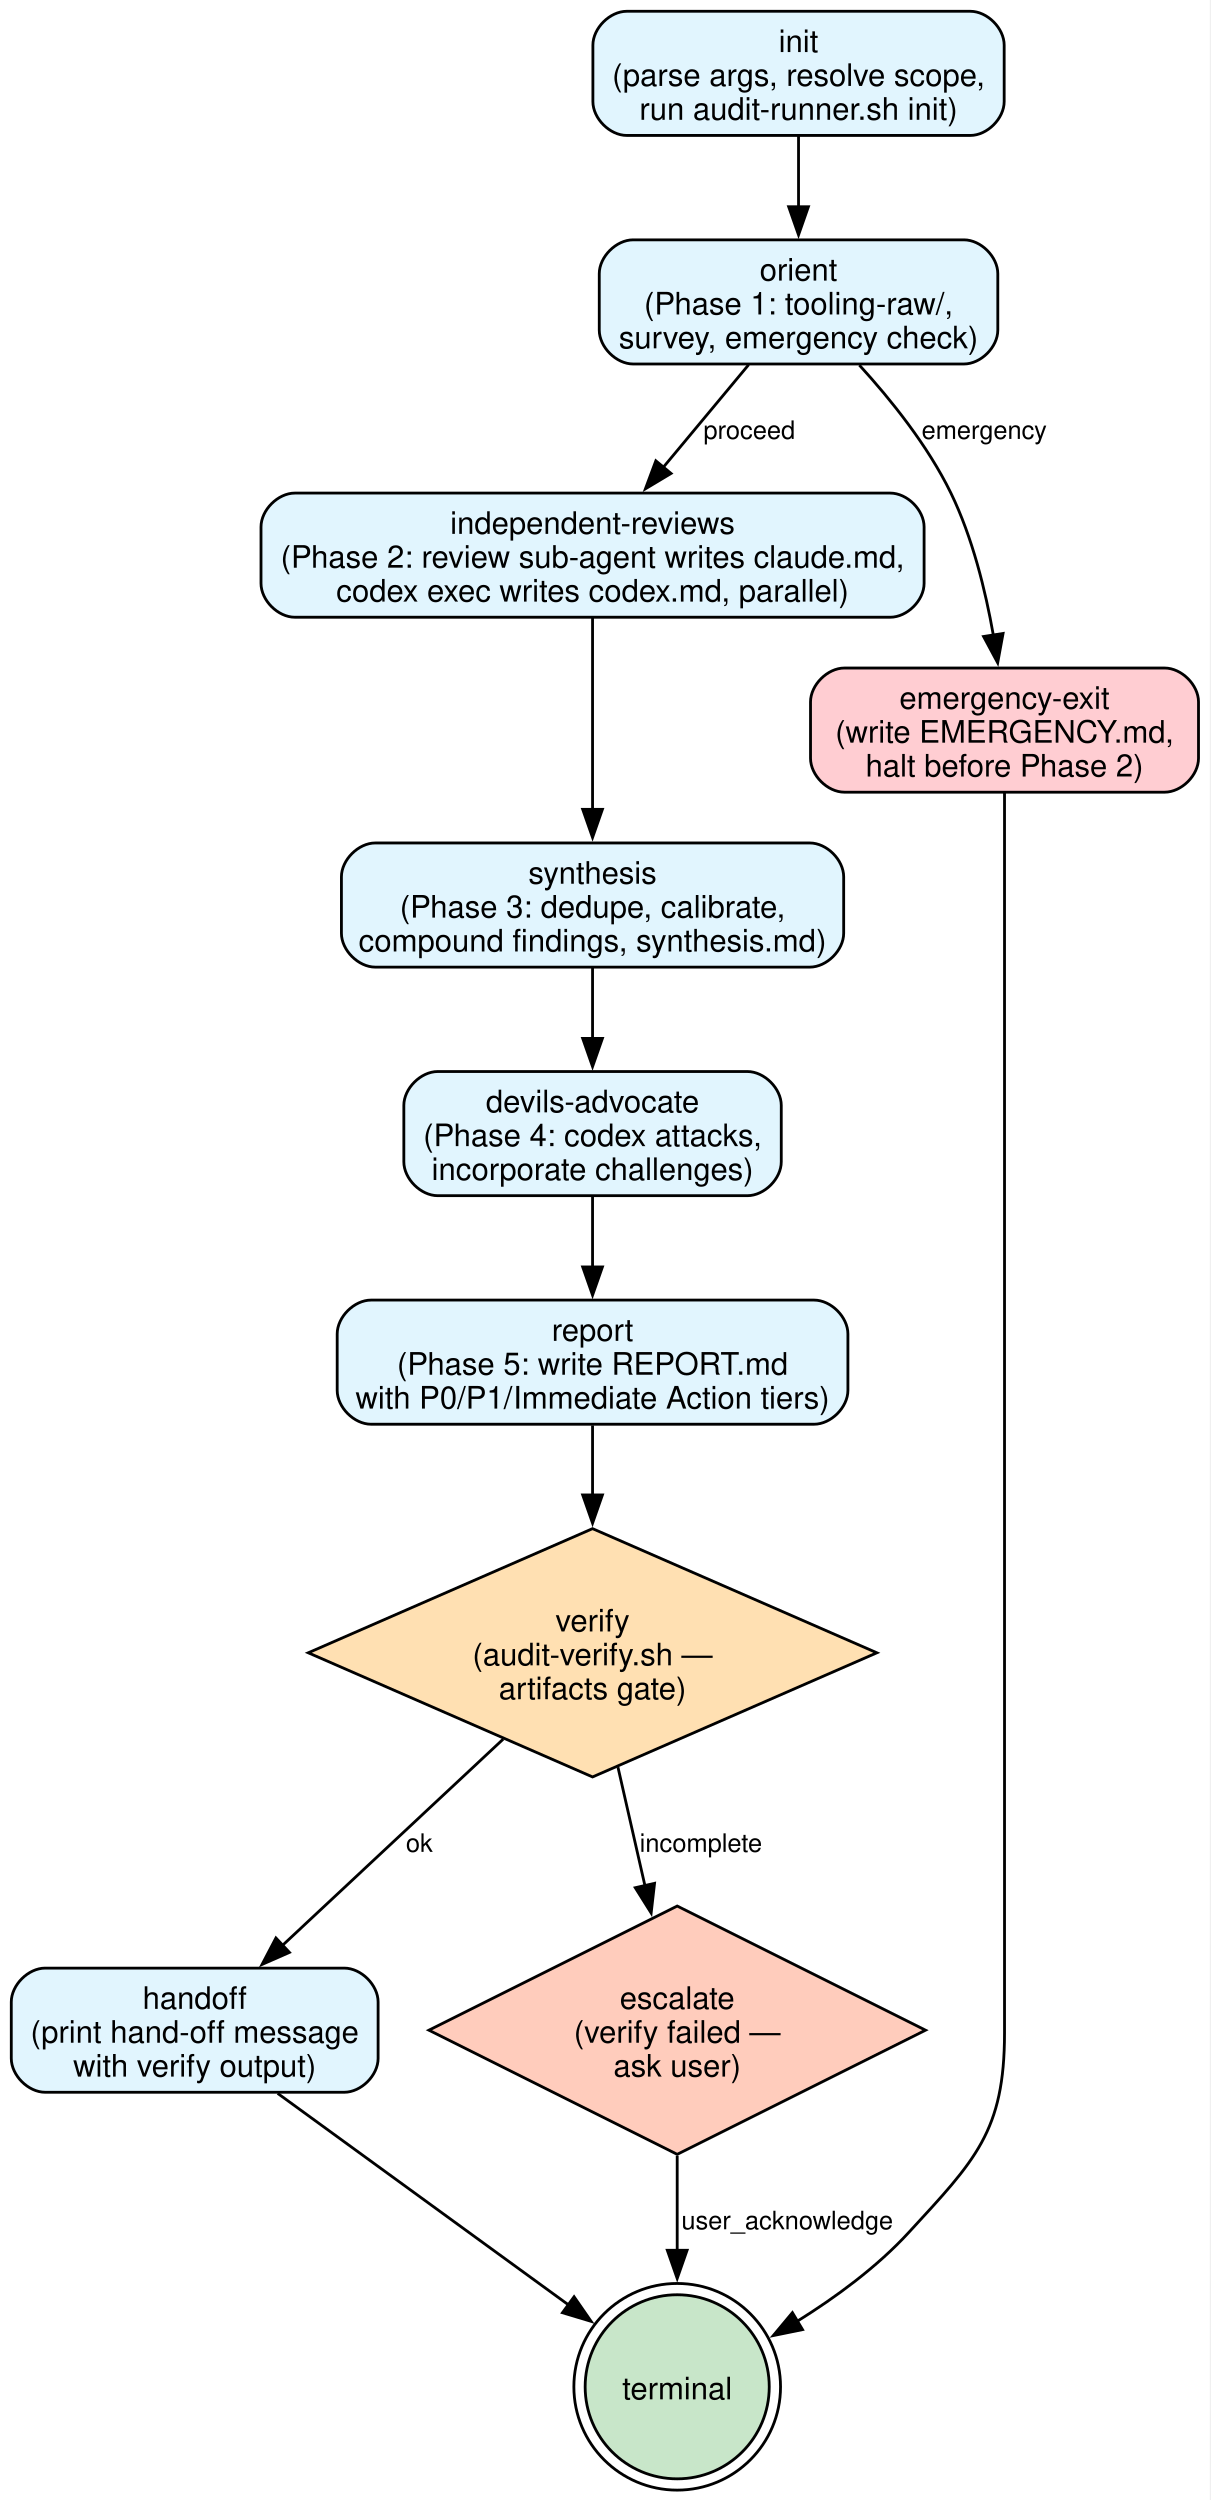
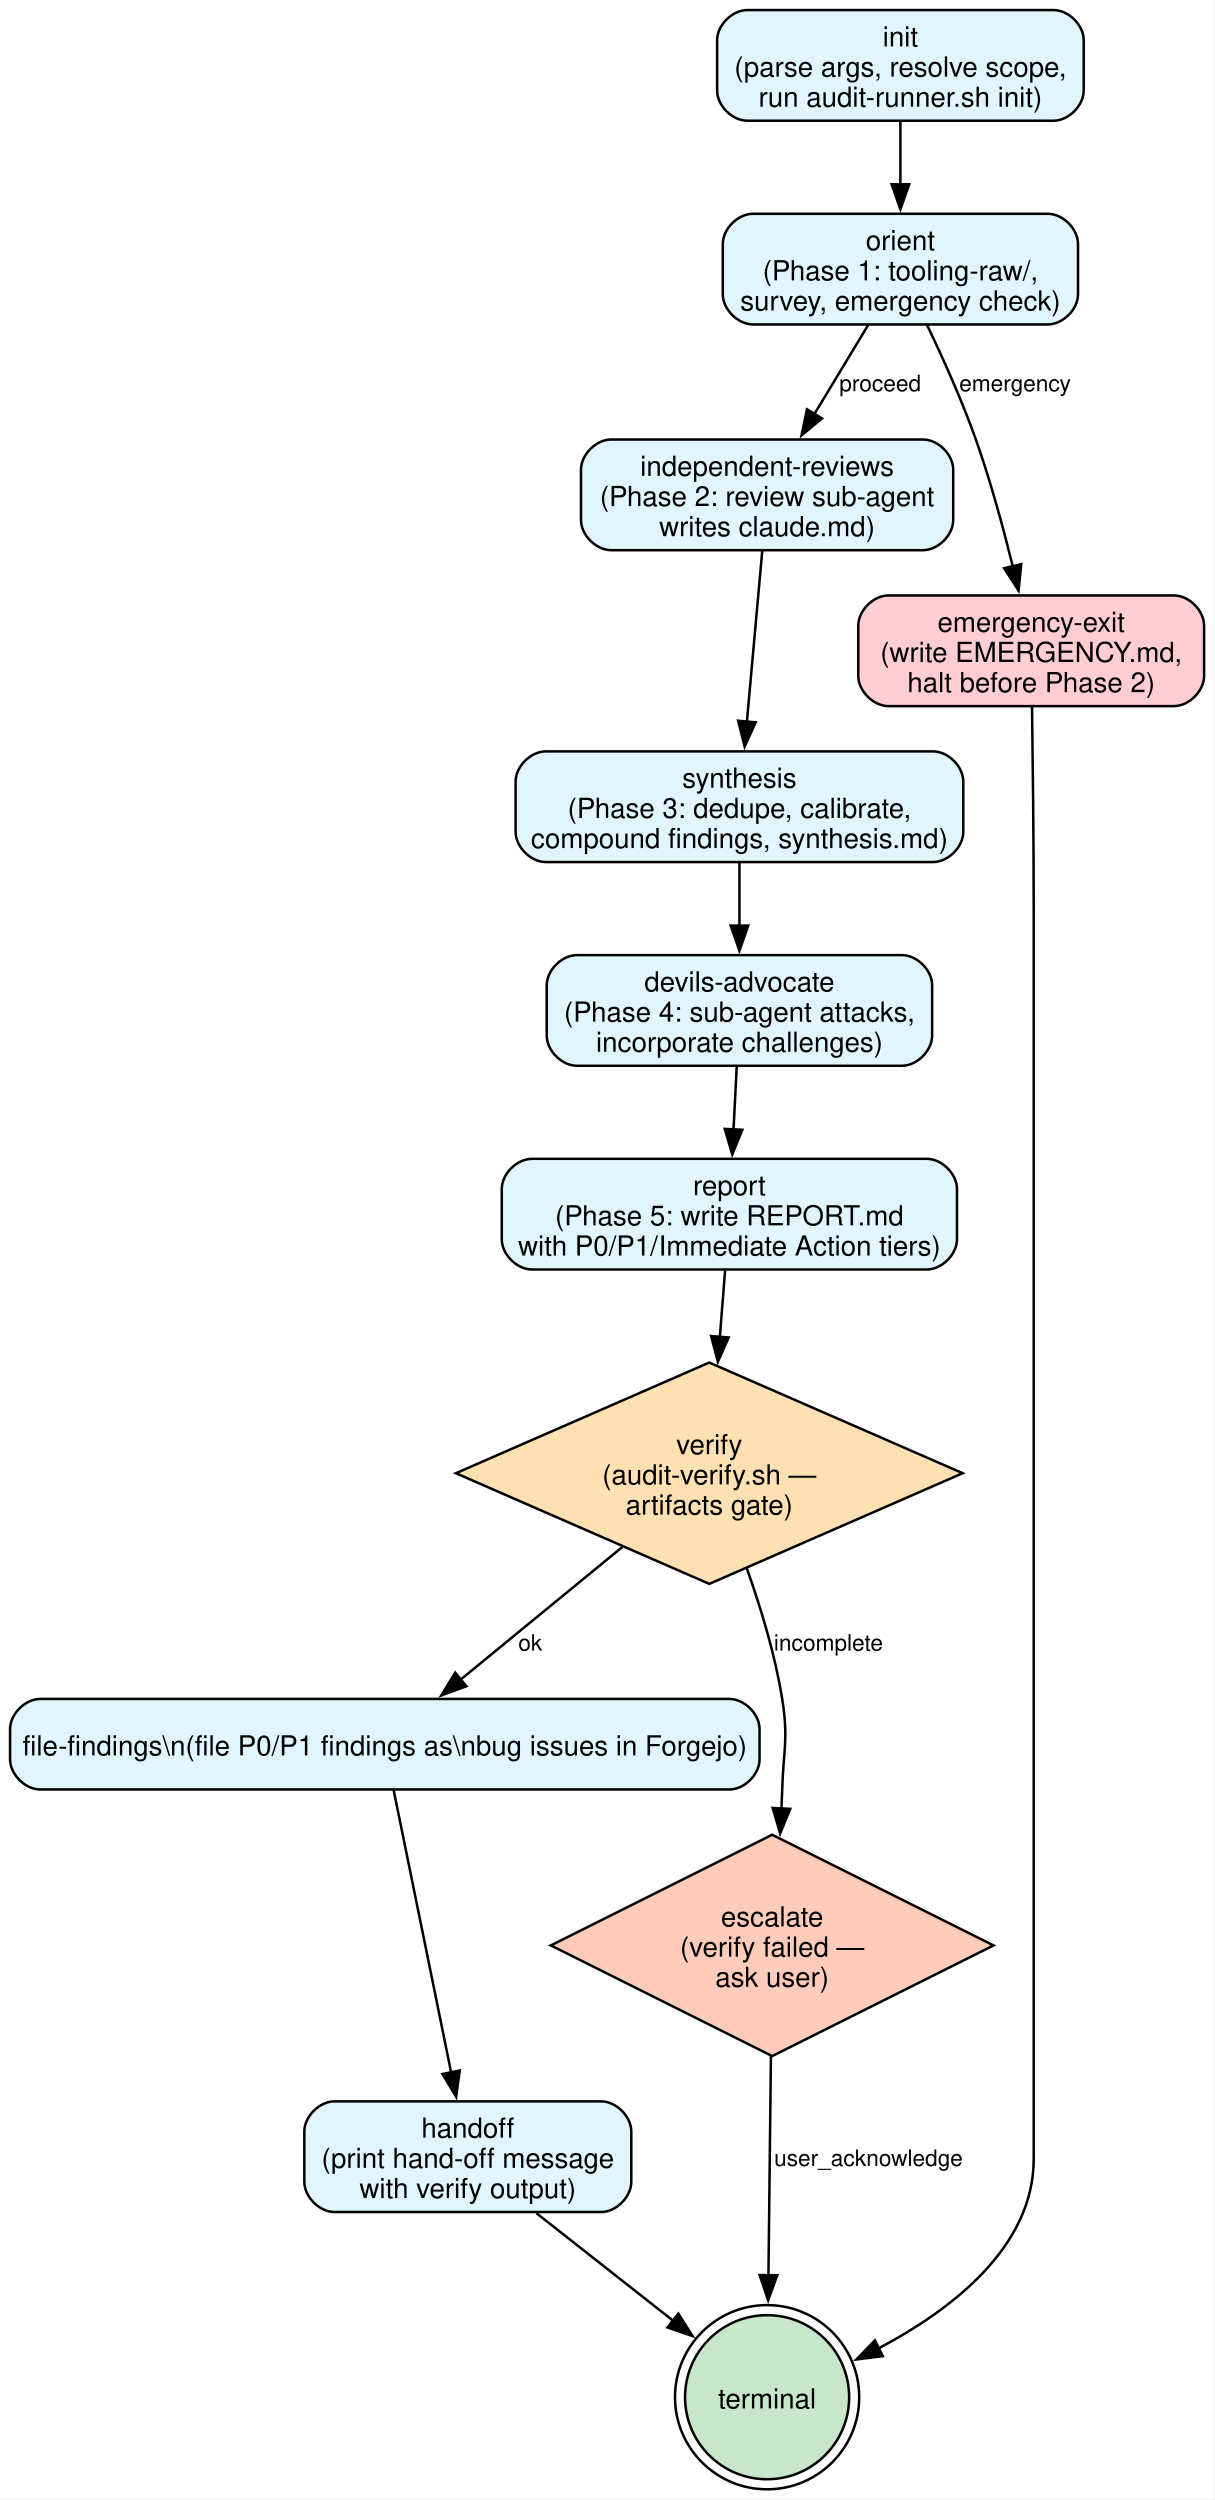
- <svg xmlns="http://www.w3.org/2000/svg" width="429pt" height="886pt" viewBox="0.00 0.00 429.00 886.00">
-   <g id="graph0" class="graph" transform="scale(1 1) rotate(0) translate(4 882.5)">
-     <polygon fill="white" stroke="none" points="-4,4 -4,-882.5 424.75,-882.5 424.75,4 -4,4" />
+ <svg xmlns="http://www.w3.org/2000/svg" width="483pt" height="994pt" viewBox="0.00 0.00 483.00 994.00">
+   <g id="graph0" class="graph" transform="scale(1 1) rotate(0) translate(4 989.75)">
+     <polygon fill="white" stroke="none" points="-4,4 -4,-989.75 478.75,-989.75 478.75,4 -4,4" />
    <g id="node1" class="node">
-       <path fill="#e1f5fe" stroke="black" d="M339.88,-878.5C339.88,-878.5 218.12,-878.5 218.12,-878.5 212.12,-878.5 206.12,-872.5 206.12,-866.5 206.12,-866.5 206.12,-846.5 206.12,-846.5 206.12,-840.5 212.12,-834.5 218.12,-834.5 218.12,-834.5 339.88,-834.5 339.88,-834.5 345.88,-834.5 351.88,-840.5 351.88,-846.5 351.88,-846.5 351.88,-866.5 351.88,-866.5 351.88,-872.5 345.88,-878.5 339.88,-878.5" />
-       <text xml:space="preserve" text-anchor="middle" x="279" y="-864.05" font-family="Helvetica,sans-Serif" font-size="11.00">init</text>
-       <text xml:space="preserve" text-anchor="middle" x="279" y="-852.05" font-family="Helvetica,sans-Serif" font-size="11.00">(parse args, resolve scope,</text>
-       <text xml:space="preserve" text-anchor="middle" x="279" y="-840.05" font-family="Helvetica,sans-Serif" font-size="11.00">run audit-runner.sh init)</text>
+       <path fill="#e1f5fe" stroke="black" d="M414.88,-985.75C414.88,-985.75 293.12,-985.75 293.12,-985.75 287.12,-985.75 281.12,-979.75 281.12,-973.75 281.12,-973.75 281.12,-953.75 281.12,-953.75 281.12,-947.75 287.12,-941.75 293.12,-941.75 293.12,-941.75 414.88,-941.75 414.88,-941.75 420.88,-941.75 426.88,-947.75 426.88,-953.75 426.88,-953.75 426.88,-973.75 426.88,-973.75 426.88,-979.75 420.88,-985.75 414.88,-985.75" />
+       <text xml:space="preserve" text-anchor="middle" x="354" y="-971.3" font-family="Helvetica,sans-Serif" font-size="11.00">init</text>
+       <text xml:space="preserve" text-anchor="middle" x="354" y="-959.3" font-family="Helvetica,sans-Serif" font-size="11.00">(parse args, resolve scope,</text>
+       <text xml:space="preserve" text-anchor="middle" x="354" y="-947.3" font-family="Helvetica,sans-Serif" font-size="11.00">run audit-runner.sh init)</text>
    </g>
    <g id="node2" class="node">
-       <path fill="#e1f5fe" stroke="black" d="M337.62,-797.5C337.62,-797.5 220.38,-797.5 220.38,-797.5 214.38,-797.5 208.38,-791.5 208.38,-785.5 208.38,-785.5 208.38,-765.5 208.38,-765.5 208.38,-759.5 214.38,-753.5 220.38,-753.5 220.38,-753.5 337.62,-753.5 337.62,-753.5 343.62,-753.5 349.62,-759.5 349.62,-765.5 349.62,-765.5 349.62,-785.5 349.62,-785.5 349.62,-791.5 343.62,-797.5 337.62,-797.5" />
-       <text xml:space="preserve" text-anchor="middle" x="279" y="-783.05" font-family="Helvetica,sans-Serif" font-size="11.00">orient</text>
-       <text xml:space="preserve" text-anchor="middle" x="279" y="-771.05" font-family="Helvetica,sans-Serif" font-size="11.00">(Phase 1: tooling-raw/,</text>
-       <text xml:space="preserve" text-anchor="middle" x="279" y="-759.05" font-family="Helvetica,sans-Serif" font-size="11.00">survey, emergency check)</text>
+       <path fill="#e1f5fe" stroke="black" d="M412.62,-904.75C412.62,-904.75 295.38,-904.75 295.38,-904.75 289.38,-904.75 283.38,-898.75 283.38,-892.75 283.38,-892.75 283.38,-872.75 283.38,-872.75 283.38,-866.75 289.38,-860.75 295.38,-860.75 295.38,-860.75 412.62,-860.75 412.62,-860.75 418.62,-860.75 424.62,-866.75 424.62,-872.75 424.62,-872.75 424.62,-892.75 424.62,-892.75 424.62,-898.75 418.62,-904.75 412.62,-904.75" />
+       <text xml:space="preserve" text-anchor="middle" x="354" y="-890.3" font-family="Helvetica,sans-Serif" font-size="11.00">orient</text>
+       <text xml:space="preserve" text-anchor="middle" x="354" y="-878.3" font-family="Helvetica,sans-Serif" font-size="11.00">(Phase 1: tooling-raw/,</text>
+       <text xml:space="preserve" text-anchor="middle" x="354" y="-866.3" font-family="Helvetica,sans-Serif" font-size="11.00">survey, emergency check)</text>
    </g>
    <g id="edge1" class="edge">
-       <path fill="none" stroke="black" d="M279,-834.32C279,-826.53 279,-817.52 279,-808.96" />
-       <polygon fill="black" stroke="black" points="282.5,-809.24 279,-799.24 275.5,-809.24 282.5,-809.24" />
+       <path fill="none" stroke="black" d="M354,-941.57C354,-933.78 354,-924.77 354,-916.21" />
+       <polygon fill="black" stroke="black" points="357.5,-916.49 354,-906.49 350.5,-916.49 357.5,-916.49" />
    </g>
    <g id="node3" class="node">
-       <path fill="#e1f5fe" stroke="black" d="M311.5,-707.75C311.5,-707.75 100.5,-707.75 100.5,-707.75 94.5,-707.75 88.5,-701.75 88.5,-695.75 88.5,-695.75 88.5,-675.75 88.5,-675.75 88.5,-669.75 94.5,-663.75 100.5,-663.75 100.5,-663.75 311.5,-663.75 311.5,-663.75 317.5,-663.75 323.5,-669.75 323.5,-675.75 323.5,-675.75 323.5,-695.75 323.5,-695.75 323.5,-701.75 317.5,-707.75 311.5,-707.75" />
-       <text xml:space="preserve" text-anchor="middle" x="206" y="-693.3" font-family="Helvetica,sans-Serif" font-size="11.00">independent-reviews</text>
-       <text xml:space="preserve" text-anchor="middle" x="206" y="-681.3" font-family="Helvetica,sans-Serif" font-size="11.00">(Phase 2: review sub-agent writes claude.md,</text>
-       <text xml:space="preserve" text-anchor="middle" x="206" y="-669.3" font-family="Helvetica,sans-Serif" font-size="11.00">codex exec writes codex.md, parallel)</text>
+       <path fill="#e1f5fe" stroke="black" d="M363,-815C363,-815 239,-815 239,-815 233,-815 227,-809 227,-803 227,-803 227,-783 227,-783 227,-777 233,-771 239,-771 239,-771 363,-771 363,-771 369,-771 375,-777 375,-783 375,-783 375,-803 375,-803 375,-809 369,-815 363,-815" />
+       <text xml:space="preserve" text-anchor="middle" x="301" y="-800.55" font-family="Helvetica,sans-Serif" font-size="11.00">independent-reviews</text>
+       <text xml:space="preserve" text-anchor="middle" x="301" y="-788.55" font-family="Helvetica,sans-Serif" font-size="11.00">(Phase 2: review sub-agent</text>
+       <text xml:space="preserve" text-anchor="middle" x="301" y="-776.55" font-family="Helvetica,sans-Serif" font-size="11.00">writes claude.md)</text>
    </g>
    <g id="edge2" class="edge">
-       <path fill="none" stroke="black" d="M261.33,-753.25C252.25,-742.34 241.03,-728.85 231.07,-716.89" />
-       <polygon fill="black" stroke="black" points="233.82,-714.71 224.73,-709.26 228.43,-719.19 233.82,-714.71" />
-       <text xml:space="preserve" text-anchor="middle" x="261.56" y="-726.95" font-family="Helvetica,sans-Serif" font-size="9.00">proceed</text>
+       <path fill="none" stroke="black" d="M341.17,-860.5C334.77,-849.91 326.91,-836.9 319.84,-825.19" />
+       <polygon fill="black" stroke="black" points="322.84,-823.39 314.68,-816.64 316.85,-827.01 322.84,-823.39" />
+       <text xml:space="preserve" text-anchor="middle" x="345.96" y="-834.2" font-family="Helvetica,sans-Serif" font-size="9.00">proceed</text>
    </g>
    <g id="node7" class="node">
-       <path fill="#ffcdd2" stroke="black" d="M408.75,-645.75C408.75,-645.75 295.25,-645.75 295.25,-645.75 289.25,-645.75 283.25,-639.75 283.25,-633.75 283.25,-633.75 283.25,-613.75 283.25,-613.75 283.25,-607.75 289.25,-601.75 295.25,-601.75 295.25,-601.75 408.75,-601.75 408.75,-601.75 414.75,-601.75 420.75,-607.75 420.75,-613.75 420.75,-613.75 420.75,-633.75 420.75,-633.75 420.75,-639.75 414.75,-645.75 408.75,-645.75" />
-       <text xml:space="preserve" text-anchor="middle" x="352" y="-631.3" font-family="Helvetica,sans-Serif" font-size="11.00">emergency-exit</text>
-       <text xml:space="preserve" text-anchor="middle" x="352" y="-619.3" font-family="Helvetica,sans-Serif" font-size="11.00">(write EMERGENCY.md,</text>
-       <text xml:space="preserve" text-anchor="middle" x="352" y="-607.3" font-family="Helvetica,sans-Serif" font-size="11.00">halt before Phase 2)</text>
+       <path fill="#ffcdd2" stroke="black" d="M462.75,-753C462.75,-753 349.25,-753 349.25,-753 343.25,-753 337.25,-747 337.25,-741 337.25,-741 337.25,-721 337.25,-721 337.25,-715 343.25,-709 349.25,-709 349.25,-709 462.75,-709 462.75,-709 468.75,-709 474.75,-715 474.75,-721 474.75,-721 474.75,-741 474.75,-741 474.75,-747 468.75,-753 462.75,-753" />
+       <text xml:space="preserve" text-anchor="middle" x="406" y="-738.55" font-family="Helvetica,sans-Serif" font-size="11.00">emergency-exit</text>
+       <text xml:space="preserve" text-anchor="middle" x="406" y="-726.55" font-family="Helvetica,sans-Serif" font-size="11.00">(write EMERGENCY.md,</text>
+       <text xml:space="preserve" text-anchor="middle" x="406" y="-714.55" font-family="Helvetica,sans-Serif" font-size="11.00">halt before Phase 2)</text>
    </g>
    <g id="edge3" class="edge">
-       <path fill="none" stroke="black" d="M300.55,-753.11C311.79,-740.81 324.85,-724.5 333,-707.75 340.62,-692.07 345.26,-673.22 348.03,-657.45" />
-       <polygon fill="black" stroke="black" points="351.49,-658.01 349.58,-647.59 344.57,-656.92 351.49,-658.01" />
-       <text xml:space="preserve" text-anchor="middle" x="344.81" y="-726.95" font-family="Helvetica,sans-Serif" font-size="9.00">emergency</text>
+       <path fill="none" stroke="black" d="M364.64,-860.47C370.83,-847.53 378.48,-830.56 384,-815 389.8,-798.65 394.87,-780.02 398.68,-764.55" />
+       <polygon fill="black" stroke="black" points="402.06,-765.45 400.98,-754.91 395.25,-763.82 402.06,-765.45" />
+       <text xml:space="preserve" text-anchor="middle" x="399.58" y="-834.2" font-family="Helvetica,sans-Serif" font-size="9.00">emergency</text>
    </g>
    <g id="node4" class="node">
-       <path fill="#e1f5fe" stroke="black" d="M283,-583.75C283,-583.75 129,-583.75 129,-583.75 123,-583.75 117,-577.75 117,-571.75 117,-571.75 117,-551.75 117,-551.75 117,-545.75 123,-539.75 129,-539.75 129,-539.75 283,-539.75 283,-539.75 289,-539.75 295,-545.75 295,-551.75 295,-551.75 295,-571.75 295,-571.75 295,-577.75 289,-583.75 283,-583.75" />
-       <text xml:space="preserve" text-anchor="middle" x="206" y="-569.3" font-family="Helvetica,sans-Serif" font-size="11.00">synthesis</text>
-       <text xml:space="preserve" text-anchor="middle" x="206" y="-557.3" font-family="Helvetica,sans-Serif" font-size="11.00">(Phase 3: dedupe, calibrate,</text>
-       <text xml:space="preserve" text-anchor="middle" x="206" y="-545.3" font-family="Helvetica,sans-Serif" font-size="11.00">compound findings, synthesis.md)</text>
+       <path fill="#e1f5fe" stroke="black" d="M367,-691C367,-691 213,-691 213,-691 207,-691 201,-685 201,-679 201,-679 201,-659 201,-659 201,-653 207,-647 213,-647 213,-647 367,-647 367,-647 373,-647 379,-653 379,-659 379,-659 379,-679 379,-679 379,-685 373,-691 367,-691" />
+       <text xml:space="preserve" text-anchor="middle" x="290" y="-676.55" font-family="Helvetica,sans-Serif" font-size="11.00">synthesis</text>
+       <text xml:space="preserve" text-anchor="middle" x="290" y="-664.55" font-family="Helvetica,sans-Serif" font-size="11.00">(Phase 3: dedupe, calibrate,</text>
+       <text xml:space="preserve" text-anchor="middle" x="290" y="-652.55" font-family="Helvetica,sans-Serif" font-size="11.00">compound findings, synthesis.md)</text>
    </g>
    <g id="edge5" class="edge">
-       <path fill="none" stroke="black" d="M206,-663.49C206,-644.72 206,-617.04 206,-595.44" />
-       <polygon fill="black" stroke="black" points="209.5,-595.68 206,-585.68 202.5,-595.68 209.5,-595.68" />
+       <path fill="none" stroke="black" d="M299.08,-770.74C297.39,-751.97 294.9,-724.29 292.95,-702.69" />
+       <polygon fill="black" stroke="black" points="296.45,-702.56 292.07,-692.92 289.48,-703.19 296.45,-702.56" />
    </g>
    <g id="node5" class="node">
-       <path fill="#e1f5fe" stroke="black" d="M260.88,-502.75C260.88,-502.75 151.12,-502.75 151.12,-502.75 145.12,-502.75 139.12,-496.75 139.12,-490.75 139.12,-490.75 139.12,-470.75 139.12,-470.75 139.12,-464.75 145.12,-458.75 151.12,-458.75 151.12,-458.75 260.88,-458.75 260.88,-458.75 266.88,-458.75 272.88,-464.75 272.88,-470.75 272.88,-470.75 272.88,-490.75 272.88,-490.75 272.88,-496.75 266.88,-502.75 260.88,-502.75" />
-       <text xml:space="preserve" text-anchor="middle" x="206" y="-488.3" font-family="Helvetica,sans-Serif" font-size="11.00">devils-advocate</text>
-       <text xml:space="preserve" text-anchor="middle" x="206" y="-476.3" font-family="Helvetica,sans-Serif" font-size="11.00">(Phase 4: codex attacks,</text>
-       <text xml:space="preserve" text-anchor="middle" x="206" y="-464.3" font-family="Helvetica,sans-Serif" font-size="11.00">incorporate challenges)</text>
+       <path fill="#e1f5fe" stroke="black" d="M354.62,-610C354.62,-610 225.38,-610 225.38,-610 219.38,-610 213.38,-604 213.38,-598 213.38,-598 213.38,-578 213.38,-578 213.38,-572 219.38,-566 225.38,-566 225.38,-566 354.62,-566 354.62,-566 360.62,-566 366.62,-572 366.62,-578 366.62,-578 366.62,-598 366.62,-598 366.62,-604 360.62,-610 354.62,-610" />
+       <text xml:space="preserve" text-anchor="middle" x="290" y="-595.55" font-family="Helvetica,sans-Serif" font-size="11.00">devils-advocate</text>
+       <text xml:space="preserve" text-anchor="middle" x="290" y="-583.55" font-family="Helvetica,sans-Serif" font-size="11.00">(Phase 4: sub-agent attacks,</text>
+       <text xml:space="preserve" text-anchor="middle" x="290" y="-571.55" font-family="Helvetica,sans-Serif" font-size="11.00">incorporate challenges)</text>
    </g>
    <g id="edge6" class="edge">
-       <path fill="none" stroke="black" d="M206,-539.57C206,-531.78 206,-522.77 206,-514.21" />
-       <polygon fill="black" stroke="black" points="209.5,-514.49 206,-504.49 202.5,-514.49 209.5,-514.49" />
+       <path fill="none" stroke="black" d="M290,-646.82C290,-639.03 290,-630.02 290,-621.46" />
+       <polygon fill="black" stroke="black" points="293.5,-621.74 290,-611.74 286.5,-621.74 293.5,-621.74" />
    </g>
    <g id="node6" class="node">
-       <path fill="#e1f5fe" stroke="black" d="M284.5,-421.75C284.5,-421.75 127.5,-421.75 127.5,-421.75 121.5,-421.75 115.5,-415.75 115.5,-409.75 115.5,-409.75 115.5,-389.75 115.5,-389.75 115.5,-383.75 121.5,-377.75 127.5,-377.75 127.5,-377.75 284.5,-377.75 284.5,-377.75 290.5,-377.75 296.5,-383.75 296.5,-389.75 296.5,-389.75 296.5,-409.75 296.5,-409.75 296.5,-415.75 290.5,-421.75 284.5,-421.75" />
-       <text xml:space="preserve" text-anchor="middle" x="206" y="-407.3" font-family="Helvetica,sans-Serif" font-size="11.00">report</text>
-       <text xml:space="preserve" text-anchor="middle" x="206" y="-395.3" font-family="Helvetica,sans-Serif" font-size="11.00">(Phase 5: write REPORT.md</text>
-       <text xml:space="preserve" text-anchor="middle" x="206" y="-383.3" font-family="Helvetica,sans-Serif" font-size="11.00">with P0/P1/Immediate Action tiers)</text>
+       <path fill="#e1f5fe" stroke="black" d="M364.5,-529C364.5,-529 207.5,-529 207.5,-529 201.5,-529 195.5,-523 195.5,-517 195.5,-517 195.5,-497 195.5,-497 195.5,-491 201.5,-485 207.5,-485 207.5,-485 364.5,-485 364.5,-485 370.5,-485 376.5,-491 376.5,-497 376.5,-497 376.5,-517 376.5,-517 376.5,-523 370.5,-529 364.5,-529" />
+       <text xml:space="preserve" text-anchor="middle" x="286" y="-514.55" font-family="Helvetica,sans-Serif" font-size="11.00">report</text>
+       <text xml:space="preserve" text-anchor="middle" x="286" y="-502.55" font-family="Helvetica,sans-Serif" font-size="11.00">(Phase 5: write REPORT.md</text>
+       <text xml:space="preserve" text-anchor="middle" x="286" y="-490.55" font-family="Helvetica,sans-Serif" font-size="11.00">with P0/P1/Immediate Action tiers)</text>
    </g>
    <g id="edge7" class="edge">
-       <path fill="none" stroke="black" d="M206,-458.57C206,-450.78 206,-441.77 206,-433.21" />
-       <polygon fill="black" stroke="black" points="209.5,-433.49 206,-423.49 202.5,-433.49 209.5,-433.49" />
+       <path fill="none" stroke="black" d="M288.93,-565.82C288.53,-558.03 288.08,-549.02 287.64,-540.46" />
+       <polygon fill="black" stroke="black" points="291.15,-540.55 287.15,-530.74 284.16,-540.9 291.15,-540.55" />
+     </g>
+     <g id="node10" class="node">
+       <polygon fill="#ffe0b2" stroke="black" points="278,-448 177.25,-404 278,-360 378.75,-404 278,-448" />
+       <text xml:space="preserve" text-anchor="middle" x="278" y="-411.55" font-family="Helvetica,sans-Serif" font-size="11.00">verify</text>
+       <text xml:space="preserve" text-anchor="middle" x="278" y="-399.55" font-family="Helvetica,sans-Serif" font-size="11.00">(audit-verify.sh —</text>
+       <text xml:space="preserve" text-anchor="middle" x="278" y="-387.55" font-family="Helvetica,sans-Serif" font-size="11.00">artifacts gate)</text>
+     </g>
+     <g id="edge8" class="edge">
+       <path fill="none" stroke="black" d="M284.3,-484.58C283.68,-476.75 282.95,-467.52 282.21,-458.16" />
+       <polygon fill="black" stroke="black" points="285.71,-457.98 281.43,-448.29 278.73,-458.53 285.71,-457.98" />
+     </g>
+     <g id="node12" class="node">
+       <ellipse fill="#c8e6c9" stroke="black" cx="301" cy="-36.62" rx="32.62" ry="32.62" />
+       <ellipse fill="none" stroke="black" cx="301" cy="-36.62" rx="36.62" ry="36.62" />
+       <text xml:space="preserve" text-anchor="middle" x="301" y="-32.17" font-family="Helvetica,sans-Serif" font-size="11.00">terminal</text>
+     </g>
+     <g id="edge4" class="edge">
+       <path fill="none" stroke="black" d="M406.33,-708.72C406.62,-688.28 407,-656.53 407,-629 407,-629 407,-629 407,-131.25 407,-96.32 374.28,-71.31 345.2,-55.97" />
+       <polygon fill="black" stroke="black" points="346.99,-52.95 336.48,-51.62 343.87,-59.21 346.99,-52.95" />
+     </g>
+     <g id="node8" class="node">
+       <path fill="#e1f5fe" stroke="black" d="M235,-154.25C235,-154.25 129,-154.25 129,-154.25 123,-154.25 117,-148.25 117,-142.25 117,-142.25 117,-122.25 117,-122.25 117,-116.25 123,-110.25 129,-110.25 129,-110.25 235,-110.25 235,-110.25 241,-110.25 247,-116.25 247,-122.25 247,-122.25 247,-142.25 247,-142.25 247,-148.25 241,-154.25 235,-154.25" />
+       <text xml:space="preserve" text-anchor="middle" x="182" y="-139.8" font-family="Helvetica,sans-Serif" font-size="11.00">handoff</text>
+       <text xml:space="preserve" text-anchor="middle" x="182" y="-127.8" font-family="Helvetica,sans-Serif" font-size="11.00">(print hand-off message</text>
+       <text xml:space="preserve" text-anchor="middle" x="182" y="-115.8" font-family="Helvetica,sans-Serif" font-size="11.00">with verify output)</text>
+     </g>
+     <g id="edge13" class="edge">
+       <path fill="none" stroke="black" d="M209.3,-109.77C225.43,-97.08 246.07,-80.84 263.69,-66.98" />
+       <polygon fill="black" stroke="black" points="265.7,-69.85 271.39,-60.91 261.37,-64.35 265.7,-69.85" />
    </g>
    <g id="node9" class="node">
-       <polygon fill="#ffe0b2" stroke="black" points="206,-340.75 105.25,-296.75 206,-252.75 306.75,-296.75 206,-340.75" />
-       <text xml:space="preserve" text-anchor="middle" x="206" y="-304.3" font-family="Helvetica,sans-Serif" font-size="11.00">verify</text>
-       <text xml:space="preserve" text-anchor="middle" x="206" y="-292.3" font-family="Helvetica,sans-Serif" font-size="11.00">(audit-verify.sh —</text>
-       <text xml:space="preserve" text-anchor="middle" x="206" y="-280.3" font-family="Helvetica,sans-Serif" font-size="11.00">artifacts gate)</text>
+       <path fill="#e1f5fe" stroke="black" d="M286,-314.25C286,-314.25 12,-314.25 12,-314.25 6,-314.25 0,-308.25 0,-302.25 0,-302.25 0,-290.25 0,-290.25 0,-284.25 6,-278.25 12,-278.25 12,-278.25 286,-278.25 286,-278.25 292,-278.25 298,-284.25 298,-290.25 298,-290.25 298,-302.25 298,-302.25 298,-308.25 292,-314.25 286,-314.25" />
+       <text xml:space="preserve" text-anchor="middle" x="149" y="-291.8" font-family="Helvetica,sans-Serif" font-size="11.00">file-findings\n(file P0/P1 findings as\nbug issues in Forgejo)</text>
    </g>
-     <g id="edge8" class="edge">
-       <path fill="none" stroke="black" d="M206,-377.33C206,-370 206,-361.43 206,-352.68" />
-       <polygon fill="black" stroke="black" points="209.5,-352.69 206,-342.69 202.5,-352.69 209.5,-352.69" />
+     <g id="edge10" class="edge">
+       <path fill="none" stroke="black" d="M152.53,-277.91C157.98,-251.18 168.51,-199.49 175.39,-165.68" />
+       <polygon fill="black" stroke="black" points="178.79,-166.52 177.36,-156.02 171.93,-165.12 178.79,-166.52" />
+     </g>
+     <g id="edge9" class="edge">
+       <path fill="none" stroke="black" d="M243.43,-374.66C223.33,-358.18 198.24,-337.61 178.98,-321.82" />
+       <polygon fill="black" stroke="black" points="181.43,-319.31 171.48,-315.67 177,-324.72 181.43,-319.31" />
+       <text xml:space="preserve" text-anchor="middle" x="206.82" y="-333.45" font-family="Helvetica,sans-Serif" font-size="9.00">ok</text>
    </g>
    <g id="node11" class="node">
-       <ellipse fill="#c8e6c9" stroke="black" cx="236" cy="-36.62" rx="32.62" ry="32.62" />
-       <ellipse fill="none" stroke="black" cx="236" cy="-36.62" rx="36.62" ry="36.62" />
-       <text xml:space="preserve" text-anchor="middle" x="236" y="-32.17" font-family="Helvetica,sans-Serif" font-size="11.00">terminal</text>
+       <polygon fill="#ffccbc" stroke="black" points="303,-260.25 215,-216.25 303,-172.25 391,-216.25 303,-260.25" />
+       <text xml:space="preserve" text-anchor="middle" x="303" y="-223.8" font-family="Helvetica,sans-Serif" font-size="11.00">escalate</text>
+       <text xml:space="preserve" text-anchor="middle" x="303" y="-211.8" font-family="Helvetica,sans-Serif" font-size="11.00">(verify failed —</text>
+       <text xml:space="preserve" text-anchor="middle" x="303" y="-199.8" font-family="Helvetica,sans-Serif" font-size="11.00">ask user)</text>
    </g>
-     <g id="edge4" class="edge">
-       <path fill="none" stroke="black" d="M352,-601.46C352,-581.03 352,-549.27 352,-521.75 352,-521.75 352,-521.75 352,-162 352,-127.11 341.62,-116.92 318,-91.25 306.79,-79.06 292.24,-68.38 278.52,-59.83" />
-       <polygon fill="black" stroke="black" points="280.42,-56.89 270.04,-54.77 276.83,-62.9 280.42,-56.89" />
-     </g>
-     <g id="node8" class="node">
-       <path fill="#e1f5fe" stroke="black" d="M118,-185C118,-185 12,-185 12,-185 6,-185 0,-179 0,-173 0,-173 0,-153 0,-153 0,-147 6,-141 12,-141 12,-141 118,-141 118,-141 124,-141 130,-147 130,-153 130,-153 130,-173 130,-173 130,-179 124,-185 118,-185" />
-       <text xml:space="preserve" text-anchor="middle" x="65" y="-170.55" font-family="Helvetica,sans-Serif" font-size="11.00">handoff</text>
-       <text xml:space="preserve" text-anchor="middle" x="65" y="-158.55" font-family="Helvetica,sans-Serif" font-size="11.00">(print hand-off message</text>
-       <text xml:space="preserve" text-anchor="middle" x="65" y="-146.55" font-family="Helvetica,sans-Serif" font-size="11.00">with verify output)</text>
+     <g id="edge11" class="edge">
+       <path fill="none" stroke="black" d="M292.96,-366.07C298.55,-350.37 304.22,-331.69 307,-314.25 309.52,-298.44 307.52,-294.24 307,-278.25 306.92,-275.75 306.82,-273.19 306.7,-270.61" />
+       <polygon fill="black" stroke="black" points="310.2,-270.55 306.19,-260.74 303.21,-270.91 310.2,-270.55" />
+       <text xml:space="preserve" text-anchor="middle" x="325.39" y="-333.45" font-family="Helvetica,sans-Serif" font-size="9.00">incomplete</text>
    </g>
    <g id="edge12" class="edge">
-       <path fill="none" stroke="black" d="M94.4,-140.61C122.87,-119.91 166.2,-88.39 197.43,-65.68" />
-       <polygon fill="black" stroke="black" points="199.45,-68.53 205.48,-59.82 195.33,-62.87 199.45,-68.53" />
-     </g>
-     <g id="edge9" class="edge">
-       <path fill="none" stroke="black" d="M174.36,-266.18C150.93,-244.29 119.17,-214.61 95.92,-192.88" />
-       <polygon fill="black" stroke="black" points="98.57,-190.57 88.87,-186.3 93.79,-195.68 98.57,-190.57" />
-       <text xml:space="preserve" text-anchor="middle" x="144.6" y="-226.2" font-family="Helvetica,sans-Serif" font-size="9.00">ok</text>
-     </g>
-     <g id="node10" class="node">
-       <polygon fill="#ffccbc" stroke="black" points="236,-207 148,-163 236,-119 324,-163 236,-207" />
-       <text xml:space="preserve" text-anchor="middle" x="236" y="-170.55" font-family="Helvetica,sans-Serif" font-size="11.00">escalate</text>
-       <text xml:space="preserve" text-anchor="middle" x="236" y="-158.55" font-family="Helvetica,sans-Serif" font-size="11.00">(verify failed —</text>
-       <text xml:space="preserve" text-anchor="middle" x="236" y="-146.55" font-family="Helvetica,sans-Serif" font-size="11.00">ask user)</text>
-     </g>
-     <g id="edge10" class="edge">
-       <path fill="none" stroke="black" d="M215,-256.22C218.02,-242.94 221.44,-227.95 224.62,-213.98" />
-       <polygon fill="black" stroke="black" points="227.97,-215.05 226.77,-204.52 221.14,-213.49 227.97,-215.05" />
-       <text xml:space="preserve" text-anchor="middle" x="244.4" y="-226.2" font-family="Helvetica,sans-Serif" font-size="9.00">incomplete</text>
-     </g>
-     <g id="edge11" class="edge">
-       <path fill="none" stroke="black" d="M236,-118.5C236,-107.58 236,-95.81 236,-84.73" />
-       <polygon fill="black" stroke="black" points="239.5,-85 236,-75 232.5,-85 239.5,-85" />
-       <text xml:space="preserve" text-anchor="middle" x="275" y="-92.45" font-family="Helvetica,sans-Serif" font-size="9.00">user_acknowledge</text>
+       <path fill="none" stroke="black" d="M302.52,-172.25C302.22,-145.84 301.84,-111.98 301.53,-84.83" />
+       <polygon fill="black" stroke="black" points="305.04,-85.11 301.42,-75.15 298.04,-85.19 305.04,-85.11" />
+       <text xml:space="preserve" text-anchor="middle" x="341.31" y="-128.57" font-family="Helvetica,sans-Serif" font-size="9.00">user_acknowledge</text>
    </g>
  </g>
</svg>
